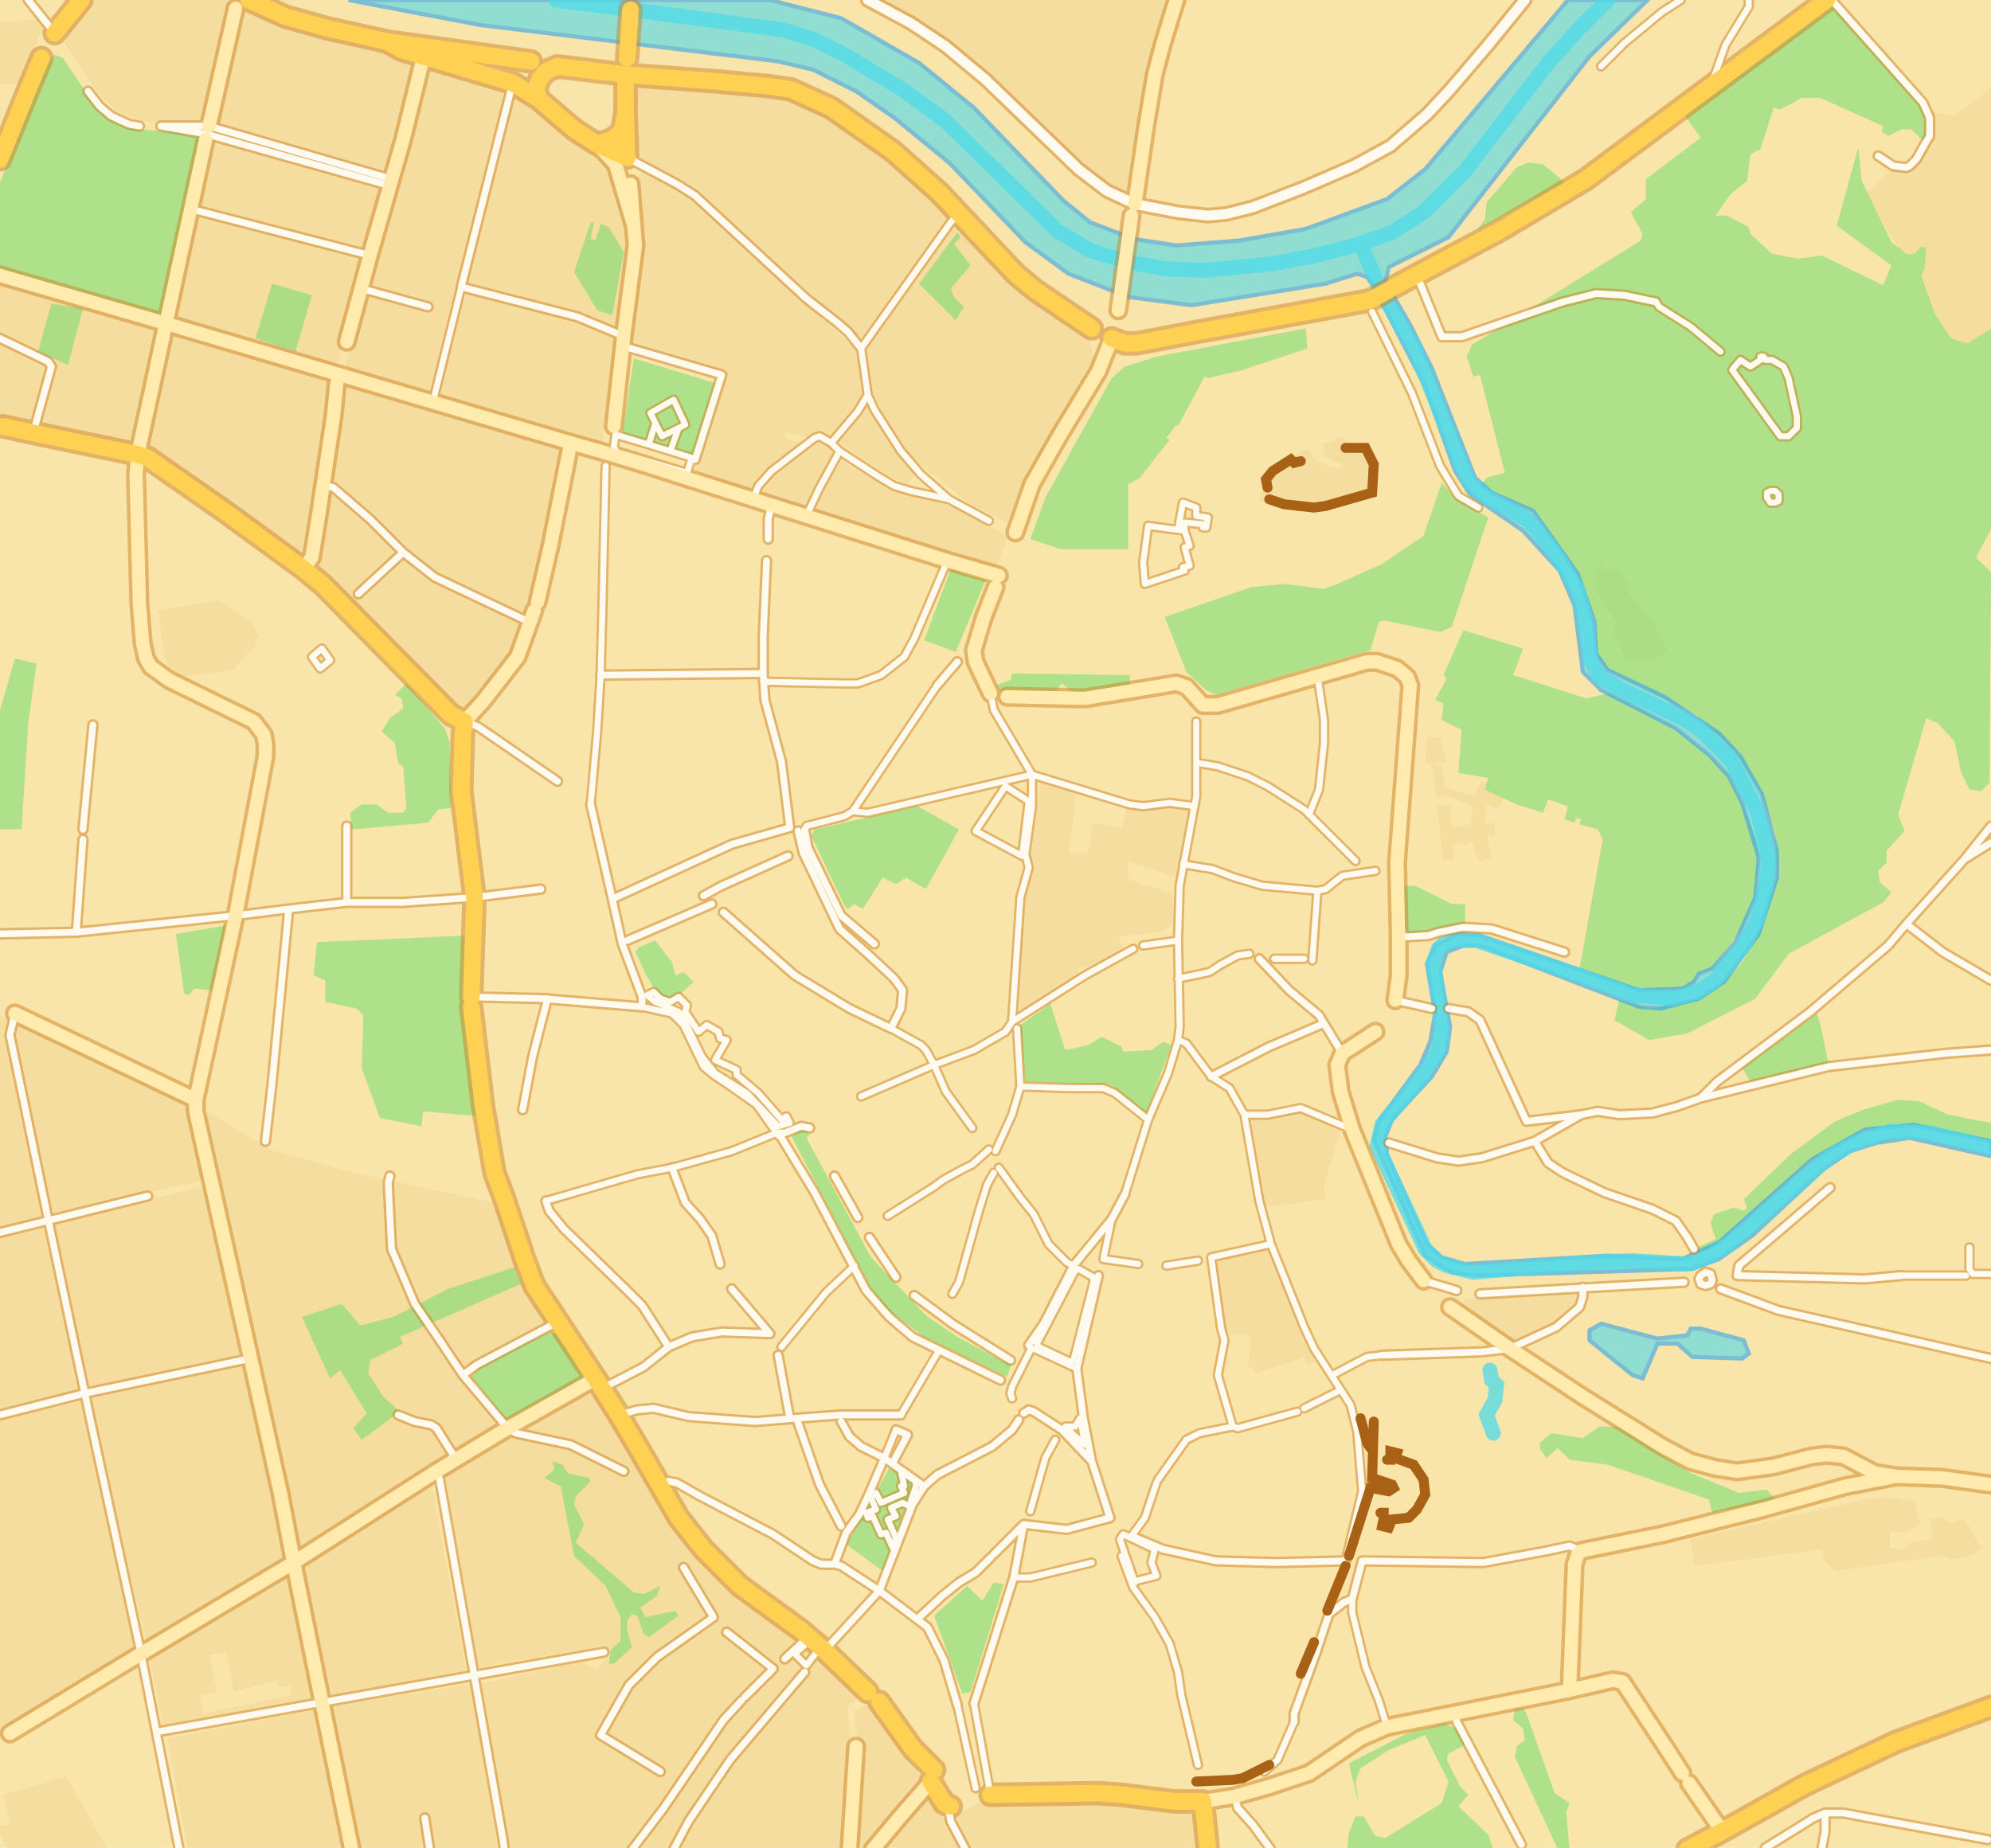
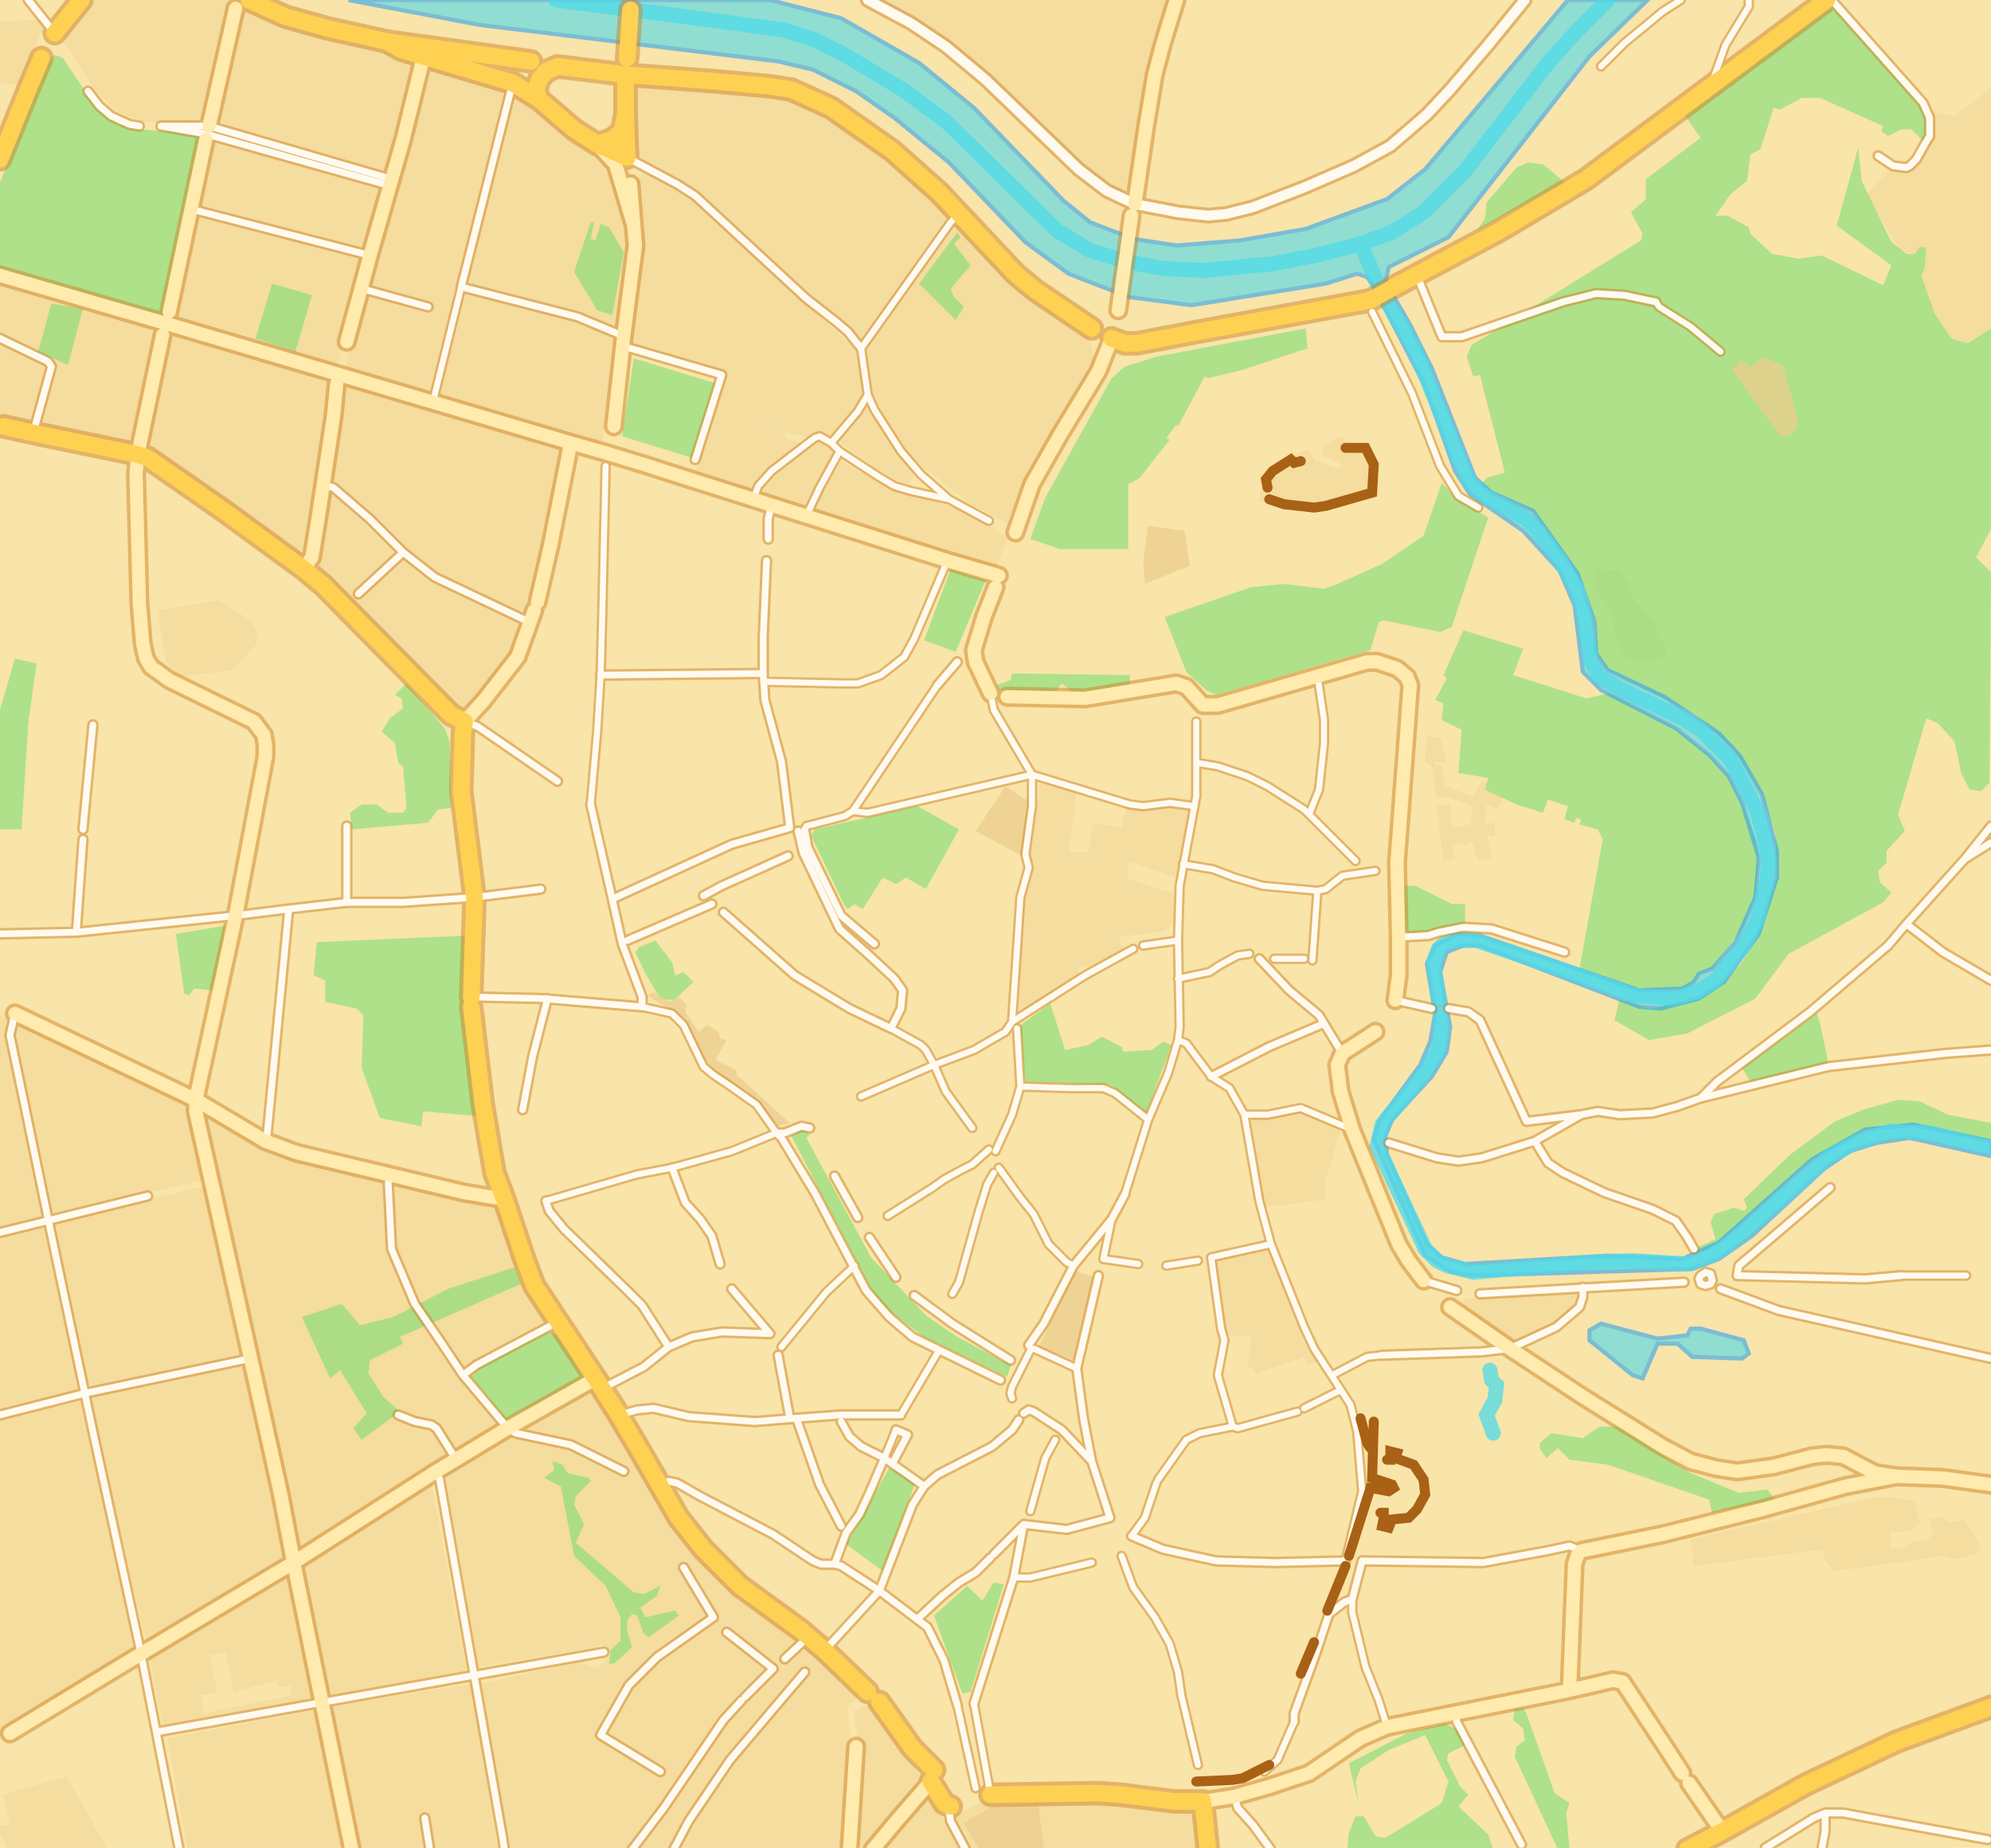
<svg xmlns="http://www.w3.org/2000/svg" viewBox="0 0 1200 1114" width="1200" height="1114">
  <style>.pp{fill:#f9e4a9}.sea{fill:#4ddaea;opacity:.62;stroke:#2ea5ef;stroke-width:3}.isle{fill:#f9e4a9}.block{fill:#ecce8d;opacity:.34}.old{fill:#ecce8d;opacity:.62;stroke:#ce8327;stroke-width:4;stroke-dasharray:14 8}.sand{fill:#ecce8d;opacity:.55}.green{fill:#64de6a;opacity:.5}.grave{fill:#3ab055;opacity:.34}.plaza{fill:#ecce8d;opacity:.75}.water{fill:#4ddaea;opacity:.62;stroke:#2ea5ef;stroke-width:2.5}.river{fill:none;stroke:#4ddaea;stroke-width:9;stroke-linecap:round;opacity:.75}.cs,.rd{fill:none;stroke-linecap:round;stroke-linejoin:round}.cs{stroke:#ce8327;opacity:.5}.cs .r0{stroke-width:16.89}.cs .r1{stroke-width:14.78}.cs .r2{stroke-width:12.14}.cs .r3{stroke-width:9.5}.cs .r4{stroke-width:6.97}.cs .r5{stroke-width:6.33}.rd .r0{stroke:#ffd152;stroke-width:11.61}.rd .r1{stroke:#ffd152;stroke-width:10.03}.rd .r2{stroke:#ffebad;stroke-width:7.92}.rd .r3{stroke:#fffaf0;stroke-width:5.91}.rd .r4{stroke:#fffaf0;stroke-width:4.01}.rd .r5{stroke:#fffaf0;stroke-width:3.59}.rail{fill:none;stroke:#957128;stroke-width:4.22}.tie{fill:none;stroke:#fffaf0;stroke-width:2.32;stroke-dasharray:7 7}.wall{fill:none;stroke:#a86115;stroke-width:6;stroke-linecap:round}</style>
  <defs>
-     <path id="r5" d="M476 677l-2-4-3 2-14-16-13-11 0-3-13-6 7-12-4-1-1-4-7-4-5 4-8-12 1-4-5-5-5 3-6-2-4-4-4 2 5 4 14 6 3 4 11 23 8 10 19 12 19 20 7-2M525 903l3 7-6 2 1 3 3-1 5 11 3-1 4 9 2-6-5-11 5-2-3-5 7-3 4 2 4-12 0-3-9-6 2 9-2 0 2 4-14 6-3-6-3 3M811 941l10-42-3-36-4-16-22-34-6-13M1049 217l6 4 6-4 0-2 2 0 1 2 4 0 7 4 3 7 5 23 0 7-5 5-5 0-29-40 5-6M626 812l-1-2 23-44 2-1 9 5 0 3-12 47-2 1-19-9M721 435l0 45-10 54-1 33M616 516l4-33-14-9-18 27 28 15M391 268l-20-6-1 7 1 3 2 1 41 12 3-9-26-8M692 317l22 3 3 9-3 1 3 11-4 1 1 2-24 8-1-13 3-22M622 467l-99 23-9-1M868 281l-17-44-24-49M578 129l-5 5-54 76M712 1022l-2-14-5-17-9-16-13-18-7-19M514 489l51-76M365 281l-2 89M794 407l4 27 0 14-3 28-6 15M752 468l12 6 22 14 31 31M685 953l-1 1-9-26 2-3 19 9-2 8 3 8-12 3M815 964l0 8 8 33 8 20 5 16M766 750l-7-26-9-52M610 616l5-75M615 541l5-18-2-8 4-29 0-19M278 173l-17 69M714 318l-1-1 1-2 11 1 0 2 2 0 1-6-7-1 0-5-8-3-3 16 4 1 0-2M750 672l14 0 20-4 31 13M405 704l36-10 27-11M471 812l27-33 17-16M392 249l7 14 14-7-7-15-14 8M545 396l6-11 20-47M404 272l5-14-10 5-4-8-4 13 13 4M965 40l14-14 23-19 11-7M622 467l59 18M736 801l2 7-4 21 9 31M710 567l1 52-1 8M523 238l4 9 16 25 12 14M1054 0l0 4-14 23-9 25M329 724l55-16M439 654l-9-6-6-5-12-25-7-7M597 418l2 10 23 39M597 1082l-10-55M563 642l24-9 19-11 4-6M786 800l-20-50M647 763l-4-2-11-11-9-18-8-10M590 730l-12 43-4 7M692 675l-20-16-7-3-20 0M654 588l-44 28M710 627l-6 20-12 28M577 1028l11 50M744 529l17 5 33 3M506 272l23 15 10 6 10 3M998 182l2 3 19 12 18 15M611 951l10 0 37-9M519 661l44-19M692 675l-14 45M460 411l48 1M621 911l9-32 6-11M543 853l23-39M360 440l-4 45M647 865l7 6-3-16-3 5-6 0 5 5M563 642l7 16 16 22M501 267l-7-4-3 1-26 20M523 238l-6 10-16 19 5 5M486 311l8-17 12-22M730 758l6 43M722 1064l-10-42M600 694l10-22 5-17M468 683l-12-17-17-12M794 537l-3 42M743 860l3 1 36-10M681 485l8 1 16-2 15 2M479 997l8-7 6 5-7 9-7-7M1185 769l-39 0M698 892l17-24 8-4M363 370l-1 37M730 758l36-8M762 1068l8-7 10-23M891 306l-12-7-11-18M682 926l8-11 7-21M615 655l-2-35M563 642l-5-9-3-3-18-10M623 813l-2 1-11 22-1 4 1 3M803 829l21-11 9-1M683 572l-29 16M362 407l-2 33M713 521l18 3 13 5M730 649l11 7 9 16M562 716l-27 17M199 398l-6 5-5-7 6-5 5 7M722 460l12 2 18 6M730 649l-15-20-5-2M645 656l-30-1M486 498l23-6 5-3M649 825l-26-12M519 210l4 28M1200 768l-11 0-2-3 0-13M572 301l24 13M735 582l-6 4-19 4M786 849l22-11M665 759l5-24M508 412l9 0 14-5M599 707l-4 7-5 16M549 296l23 5M1070 303l-3 0-2-3 0-3 2-1 3 0 2 2 0 4-2 1M555 286l17 15M384 708l21-4M615 722l-13-18M665 759l21 3M710 567l-21 3M580 705l-11 6-7 5M723 864l20-4M753 575l-7 1-11 6M596 693l-10 9-6 3M465 284l-8 9-3 8M809 528l20-3M703 763l19-3M809 528l-10 8-5 1M533 879l7-17M405 611l-18-4M768 578l18 0M531 407l14-11" />
-     <path id="r4" d="M95 1044l269-48M263 887l2 5 38 216 1 7M1037 777l35 13 128 29M1132 94l9 6 8 1 2-1 4-4 5-9 3-5 0-11-4-9-55-62M142 552l-96 10-46 1M430 975l-34 24-17 17-17 30 36 22M614 856l-4 6-12 10-33 17-8 7-7 11-20 52M378 95l30 16 11 7 67 62M85 997l-29-134M869 203l12 0 61-21 20-5 17 1 19 4M406 1115l9-17 25-37 45-53M56 863l-27-128M309 50l-31 123M436 550l43 38 33 20 25 12M892 780l123-7M925 688l8 13 9 6 25 12 29 10 14 7 7 10 4 7M108 1115l-23-118M460 384l0 22 1 16 10 37 5 40M369 542l72-33 35-10M236 108l-110-32M125 81l110 31M286 541l-43 3-34 0-35 4M447 1025l-11 12-36 53-19 25M932 935l-38 7-73-1M115 126l108 28M811 941l-42 1-36-1-32-7M464 804l-29-1-18 3-14 6-15 12-25 13M468 683l3 3 20 33 31 59M373 853l11-3 10-1 21 5 40 3 25-2M174 548l-10 105M387 607l-60-5-43-1M51 840l100-21M278 173l70 18 24 10 4 1M1146 769l-22 2-77-2M522 778l14 16 14 12 53 26M362 407l98-1M89 721l-89 22M917 1112l-39-74-1-6M481 501l3 13 22 46 18 16M920 676l-28-61-7-5-12-2M243 333l19 15 57 27M530 959l29 22 10 20 8 27M1025 662l10-10 56-42M527 569l-20-17-20-41-2-11M1025 662l77-19M867 562l15-3 17 1 44 14M1091 610l47-40 11-13M833 817l60-2 17-2M798 617l-33 14-35 18M306 861l5 3 33 7 32 16M953 672l10-2 13 2 20-1 15-4 14-5M329 724l2 6 9 11 38 37M1127 1096l71 13M1102 643l71-8M480 855l14 40 13 25M609 820l-35-22-23-17M29 735l-14-68M330 602l-9 35-6 32M280 435l8 3 48 33M279 829l8-6 49-26M56 437l-6 63M236 753l14 33 15 22M954 776l0 6-2 6-14 12-28 13M1200 591l-29-17-22-17M587 1027l18-57M356 485l13 57M380 210l55 16M475 516l-40 18-11 6M649 825l13-56M15 667l-9-43 3-13M50 506l-4 56M429 545l-51 22M647 763l-18 35-9 13M798 617l-3-5-18-15-18-19M537 620l6-12 1-11-5-7-15-14M617 919l26 3 26-7M678 720l-8 15-23 28M419 277l16-51M51 840l-51 13M1149 557l35-39M530 959l-33 36M466 925l-44-23M879 700l14-2 32-10M240 853l10 4 10 2 3 2 12 19M1068 746l35-30M462 338l-2 46M209 544l0-46M235 709l-1 4 2 40M837 689l29 9 13 2M780 1038l0-5 13-36M503 943l-8 0-5-2-24-16M378 778l9 9 16 25M793 997l8-24 9-7 5-2M1100 1093l-7 3-29 18M218 174l40 11M279 829l27 32M20 261l11-40M375 569l12 32 0 6M286 541l40-5M84 76l-6-1-11-5-7-6-7-9M744 1083l2 7 9 10 11 15M476 855l-7-38M243 333l-27 25M466 1006l-28-22M669 915l-11-34M405 704l8 21 9 10M194 292l7 2 22 19M31 221l-2-3-29-14M543 853l-36 0M430 975l-18-30M441 777l23 27M164 653l-4 35M507 857l5 9 7 6 14 7M856 171l13 32M578 954l-10 8-15 14M953 672l-33 4M1047 769l1-6 20-17M611 951l6-32M174 548l-32 4M925 688l28-16M530 959l-23-15-4-1M422 735l7 10 5 17M653 855l-4-30M573 1089l-1 3 1 6 9 17M126 76l-29 0M557 896l-24-17M540 770l-16-24M223 313l20 20M97 76l28 5M517 734l-14-25M510 924l8-11 6-13M369 542l6 27M480 855l27-2M1100 1093l11 0 16 3M658 881l-5-26M1173 635l27-2M422 902l-14-8-5-1-5 2M640 862l-17-11-3-1-3 2M658 881l-18-19M538 882l9-17-7-3M1200 498l-16 20M33 20l-16-20M1024 771l1 3 3 1 3-1 1-2-1-4-3-1-3 2-1 2M617 919l-18 18M265 808l14 21M597 939l-9 9-10 6M815 964l6-23M843 565l18-1 6-2M524 900l9-21M466 1006l-17 17M486 180l18 14M863 608l-22-5M953 935l-7-3-14 3M468 683l5 0 10-4 5 1M1098 1115l2-11 0-11M504 194l7 6 8 10M809 635l-11-18M878 778l-20-6M701 934l-19-8M465 304l-2 9 0 12M605 970l6-19M510 924l-7 19M488 986l-15 14M1184 518l16-10M256 1096l3 19M565 413l12-14" />
+     <path id="r5" d="M811 941l10-42-3-36-4-16-22-34-6-13M721 435l0 45-10 54-1 33M622 467l-99 23-9-1M868 281l-17-44-24-49M578 129l-5 5-54 76M712 1022l-2-14-5-17-9-16-13-18-7-19M514 489l51-76M365 281l-2 89M794 407l4 27 0 14-3 28-6 15M752 468l12 6 22 14 31 31M815 964l0 8 8 33 8 20 5 16M766 750l-7-26-9-52M610 616l5-75M615 541l5-18-2-8 4-29 0-19M278 173l-17 69M750 672l14 0 20-4 31 13M405 704l36-10 27-11M471 812l27-33 17-16M545 396l6-11 20-47M965 40l14-14 23-19 11-7M622 467l59 18M736 801l2 7-4 21 9 31M710 567l1 52-1 8M523 238l4 9 16 25 12 14M1054 0l0 4-14 23-9 25M329 724l55-16M439 654l-9-6-6-5-12-25-7-7M597 418l2 10 23 39M597 1082l-10-55M563 642l24-9 19-11 4-6M786 800l-20-50M647 763l-4-2-11-11-9-18-8-10M590 730l-12 43-4 7M692 675l-20-16-7-3-20 0M654 588l-44 28M710 627l-6 20-12 28M577 1028l11 50M744 529l17 5 33 3M506 272l23 15 10 6 10 3M998 182l2 3 19 12 18 15M611 951l10 0 37-9M519 661l44-19M692 675l-14 45M460 411l48 1M621 911l9-32 6-11M543 853l23-39M360 440l-4 45M563 642l7 16 16 22M501 267l-7-4-3 1-26 20M523 238l-6 10-16 19 5 5M486 311l8-17 12-22M730 758l6 43M722 1064l-10-42M600 694l10-22 5-17M468 683l-12-17-17-12M794 537l-3 42M743 860l3 1 36-10M681 485l8 1 16-2 15 2M1185 769l-39 0M698 892l17-24 8-4M363 370l-1 37M730 758l36-8M762 1068l8-7 10-23M891 306l-12-7-11-18M682 926l8-11 7-21M615 655l-2-35M563 642l-5-9-3-3-18-10M623 813l-2 1-11 22-1 4 1 3M803 829l21-11 9-1M683 572l-29 16M362 407l-2 33M713 521l18 3 13 5M730 649l11 7 9 16M562 716l-27 17M722 460l12 2 18 6M730 649l-15-20-5-2M645 656l-30-1M486 498l23-6 5-3M649 825l-26-12M519 210l4 28M572 301l24 13M735 582l-6 4-19 4M786 849l22-11M665 759l5-24M508 412l9 0 14-5M599 707l-4 7-5 16M549 296l23 5M555 286l17 15M384 708l21-4M615 722l-13-18M665 759l21 3M710 567l-21 3M580 705l-11 6-7 5M723 864l20-4M753 575l-7 1-11 6M596 693l-10 9-6 3M465 284l-8 9-3 8M809 528l20-3M703 763l19-3M809 528l-10 8-5 1M533 879l7-17M405 611l-18-4M768 578l18 0M531 407l14-11" />
+     <path id="r4" d="M95 1044l269-48M263 887l2 5 38 216 1 7M1037 777l35 13 128 29M1132 94l9 6 8 1 2-1 4-4 5-9 3-5 0-11-4-9-55-62M142 552l-96 10-46 1M430 975l-34 24-17 17-17 30 36 22M614 856l-4 6-12 10-33 17-8 7-7 11-20 52M378 95l30 16 11 7 67 62M85 997l-29-134M869 203l12 0 61-21 20-5 17 1 19 4M406 1115l9-17 25-37 45-53M56 863l-27-128M309 50l-31 123M436 550l43 38 33 20 25 12M892 780l123-7M925 688l8 13 9 6 25 12 29 10 14 7 7 10 4 7M108 1115l-23-118M460 384l0 22 1 16 10 37 5 40M369 542l72-33 35-10M236 108l-110-32M125 81l110 31M286 541l-43 3-34 0-35 4M447 1025l-11 12-36 53-19 25M932 935l-38 7-73-1M115 126l108 28M811 941l-42 1-36-1-32-7M464 804l-29-1-18 3-14 6-15 12-25 13M468 683l3 3 20 33 31 59M373 853l11-3 10-1 21 5 40 3 25-2M174 548l-10 105M387 607l-60-5-43-1M51 840l100-21M278 173l70 18 24 10 4 1M1146 769l-22 2-77-2M522 778l14 16 14 12 53 26M362 407l98-1M89 721l-89 22M917 1112l-39-74-1-6M481 501l3 13 22 46 18 16M920 676l-28-61-7-5-12-2M243 333l19 15 57 27M530 959l29 22 10 20 8 27M1025 662l10-10 56-42M527 569l-20-17-20-41-2-11M1025 662l77-19M867 562l15-3 17 1 44 14M1091 610l47-40 11-13M833 817l60-2 17-2M798 617l-33 14-35 18M306 861l5 3 33 7 32 16M953 672l10-2 13 2 20-1 15-4 14-5M329 724l2 6 9 11 38 37M1127 1096l71 13M1102 643l71-8M480 855l14 40 13 25M609 820l-35-22-23-17M29 735l-14-68M330 602l-9 35-6 32M280 435l8 3 48 33M279 829l8-6 49-26M56 437l-6 63M236 753l14 33 15 22M954 776l0 6-2 6-14 12-28 13M1200 591l-29-17-22-17M587 1027l18-57M356 485l13 57M380 210l55 16M475 516l-40 18-11 6M649 825l13-56M15 667l-9-43 3-13M50 506l-4 56M429 545l-51 22M647 763l-18 35-9 13M798 617l-3-5-18-15-18-19M537 620l6-12 1-11-5-7-15-14M617 919l26 3 26-7M678 720l-8 15-23 28M419 277l16-51M51 840l-51 13M1149 557l35-39M530 959l-33 36M466 925l-44-23M879 700l14-2 32-10M240 853l10 4 10 2 3 2 12 19M1068 746l35-30M462 338l-2 46M209 544l0-46M235 709l-1 4 2 40M837 689l29 9 13 2M780 1038l0-5 13-36M503 943l-8 0-5-2-24-16M378 778l9 9 16 25M793 997l8-24 9-7 5-2M1100 1093l-7 3-29 18M218 174l40 11M279 829l27 32M20 261l11-40M375 569l12 32 0 6M286 541l40-5M84 76l-6-1-11-5-7-6-7-9M744 1083l2 7 9 10 11 15M476 855l-7-38M243 333l-27 25M466 1006l-28-22M669 915l-11-34M405 704l8 21 9 10M194 292l7 2 22 19M31 221l-2-3-29-14M543 853l-36 0M430 975l-18-30M441 777l23 27M507 857l5 9 7 6 14 7M856 171l13 32M578 954l-10 8-15 14M953 672l-33 4M1047 769l1-6 20-17M611 951l6-32M174 548l-32 4M925 688l28-16M530 959l-23-15-4-1M164 653l-3 31M422 735l7 10 5 17M653 855l-4-30M573 1089l-1 3 1 6 9 17M126 76l-29 0M557 896l-24-17M540 770l-16-24M223 313l20 20M97 76l28 5M517 734l-14-25M510 924l8-11 6-13M369 542l6 27M480 855l27-2M1100 1093l11 0 16 3M658 881l-5-26M1173 635l27-2M422 902l-14-8-5-1-5 2M640 862l-17-11-3-1-3 2M658 881l-18-19M538 882l9-17-7-3M1200 498l-16 20M33 20l-16-20M1024 771l1 3 3 1 3-1 1-2-1-4-3-1-3 2-1 2M617 919l-18 18M265 808l14 21M597 939l-9 9-10 6M815 964l6-23M843 565l18-1 6-2M524 900l9-21M466 1006l-17 17M486 180l18 14M863 608l-22-5M953 935l-7-3-14 3M468 683l5 0 10-4 5 1M1098 1115l2-11 0-11M504 194l7 6 8 10M809 635l-11-18M878 778l-20-6M701 934l-19-8M465 304l-2 9 0 12M605 970l6-19M510 924l-7 19M488 986l-15 14M1184 518l16-10M256 1096l3 19M565 413l12-14" />
    <path id="r3" d="M728 130l11-1 16-4 31-12 30-13 22-12 22-19 14-15M523 0l26 14 21 14 24 20 28 27M684 123l26 5 18 2M650 102l17 13 17 8M622 75l28 27M874 54l23-27M897 27l22-27" />
-     <path id="r2" d="M118 663l0 7 51 230 8 42M100 195l244 72M177 942l35 173M416 289l155 49M848 408l2 5-2 27-6 80 1 45M954 842l48 30 17 9 15 4 13 2 22-3M734 425l90-26 6 0 12 4 6 5M9 611l109 52M124 84l-24 111M142 552l-24 111M836 1041l110-22M359 831l-53 30-43 26M84 364l2 24 2 9 3 5 11 8 51 25M715 414l-6-2-55 9-47-1M177 942l-92 55M0 166l100 29M263 887l-86 55M815 681l28 69 6 10 9 12M344 267l-12 61-8 35M160 456l-18 96M85 997l-79 48M83 274l-1 12 2 78M946 1019l3-76 2-6 2-2M100 195l-17 79M322 368l-10 28-21 27-11 12M765 1077l24-8 31-21 16-7M946 1019l26-6 6 1 25 38M142 5l-16 71M829 622l-20 13-3 7 2 16 7 23M376 202l7-54-1-12M516 1053l-4 62M1002 925l60-15M192 311l9-60M674 187l8-57M370 257l6-55M360 87l11 12 11 37M209 206l14-52M910 813l44 29M1062 910l50-14M691 75l5-30 5-19M953 935l49-10M684 123l7-48M243 84l11-45M1143 890l-13-2-19-10-10-1M639 262l23-38M874 788l36 25M223 154l12-42M843 565l0 23-2 15M1018 1075l20 29M622 292l17-30M183 343l5-7 4-25M1069 884l23-6 9-1M571 338l31 9M1112 896l31-6M612 321l10-29M541 1097l20-23M235 112l8-28M388 280l28 9M1171 891l29 4M597 418l-9-19-1-7M1143 890l28 1M701 26l8-26M382 136l-2-25M153 435l6 8 1 6 0 7M365 273l23 7M715 414l10 11 9 0M526 1115l15-18M344 267l21 6M744 1083l21-6M1003 1052l11 17M662 224l8-20M587 392l6-20M201 251l2-20M593 372l7-18M725 1086l19-3" />
+     <path id="r2" d="M118 663l0 7 51 230 8 42M100 195l244 72M177 942l35 173M416 289l155 49M848 408l2 5-2 27-6 80 1 45M954 842l48 30 17 9 15 4 13 2 22-3M160 688l19 7 101 24M734 425l90-26 6 0 12 4 6 5M9 611l109 52M142 552l-24 111M836 1041l110-22M359 831l-53 30-43 26M84 364l2 24 2 9 3 5 11 8 51 25M715 414l-6-2-55 9-47-1M177 942l-92 55M124 84l-22 104M0 166l100 29M263 887l-86 55M815 681l28 69 6 10 9 12M344 267l-12 61-8 35M160 456l-18 96M85 997l-79 48M83 274l-1 12 2 78M946 1019l3-76 2-6 2-2M322 368l-10 28-21 27-11 12M765 1077l24-8 31-21 16-7M946 1019l26-6 6 1 25 38M98 202l-15 72M142 5l-16 71M829 622l-20 13-3 7 2 16 7 23M376 202l7-54-1-12M516 1053l-4 62M1002 925l60-15M192 311l9-60M674 187l8-57M370 257l6-55M360 87l11 12 11 37M209 206l14-52M910 813l44 29M1062 910l50-14M691 75l5-30 5-19M953 935l49-10M118 663l42 25M684 123l7-48M243 84l11-45M1143 890l-13-2-19-10-10-1M639 262l23-38M874 788l36 25M223 154l12-42M843 565l0 23-2 15M1018 1075l20 29M622 292l17-30M183 343l5-7 4-25M1069 884l23-6 9-1M571 338l31 9M1112 896l31-6M612 321l10-29M541 1097l20-23M235 112l8-28M388 280l28 9M1171 891l29 4M597 418l-9-19-1-7M1143 890l28 1M701 26l8-26M382 136l-2-25M280 719l24 4M153 435l6 8 1 6 0 7M365 273l23 7M715 414l10 11 9 0M526 1115l15-18M344 267l21 6M744 1083l21-6M1003 1052l11 17M662 224l8-20M587 392l6-20M201 251l2-20M593 372l7-18M725 1086l19-3" />
    <path id="r1" d="M872 156l32-17 52-31 145-108M477 54l24 11 37 26 28 25 46 49 12 10M183 343l12 10 77 78 8 4M1088 1076l55-26 57-21M304 723l-6-16-7-41-7-59M722 200l104-19M233 25l9 5 67 20 16 10M497 995l-14-12-37-27-22-22M320 37l-87-12M359 831l-37-56-6-16M597 1082l65-1 14 1M424 934l-15-19-23-40M20 261l63 13M286 541l-8-64M83 274l6 2 46 32M284 601l2-60M135 308l48 35M1038 1104l50-28M377 45l54 4M670 204l8 3 7 0 37-7M150 0l22 10 25 7M676 1082l32 4 17 0M431 49l33 3 13 2M0 96l17-42M325 60l21 18 14 9M278 477l1-35 1-7M377 45l-41-5M624 175l34 23M316 759l-12-36M197 17l36 8M523 1020l-26-25M550 1054l-20-28M842 172l30-16M725 1086l3 29M378 35l2-29M360 87l9-3 6-5 2-11M378 95l-1-27M336 40l-7 3-4 5-2 6 2 6M386 875l-13-22M33 20l16-20M373 853l-14-22M1017 1115l21-11M377 68l0-23M17 54l8-19M561 1074l8 13 4 2M360 87l18 8M826 181l16-9M563 1067l-13-13M2 257l18 4" />
  </defs>
  <rect class="pp" width="1200" height="1114" />
  <path class="block" d="M290 1015l16 100 204 0 3-57-2-29 6-6 0-4-33-33-35-26-30-27-61-96-90 52 20 116 71-12 3-2 7 6-9 9-11-4-59 13ZM210 224l-2-3 51-181 43 10 16 9 22 20 27 16 13 51-7 65-10 55-6 2-147-44ZM213 707l89 19 10 36 19 34 0 7-39 18-7 7 0 5 20 23-125 78-33-157 52-14-2-7 6-2-4-13 12-3-1-15 3-16ZM145 8l5-3 18 9 81 21 4 3-50 184-100-30 42-184ZM194 344l-4-8 17-106 132 39-14 73-17 54-25 30-9 0-5-3-75-79ZM519 206l-94-85-43-28 1-42 5-2 75 6 17 4 41 23 51 46 1 5-54 73ZM576 134l36 39 44 29 4 16-44 76-9 21-22-11-38-30-16-24-7-18-2-22 54-76ZM0 855l49-10 33 150-82 49ZM704 0l-11 38-13 76-5 2-18-10-74-69-21-17-36-20ZM483 267l-31 29-33-11 17-60-58-17 9-72-3-27 3-5 9 2 19 11 73 68-24 12-15 36 5 2-2 11 8 2-3 9 16 4 0 3 10 3ZM172 940l-80 50-4-1-35-147 29-6 8 42 67-12 15 74ZM101 200l3-1 97 29-18 109-5-1-92-65 15-71ZM59 836l-8-1-20-98 93-22 20 103-85 18ZM260 894l21 113-83 16-17-80 79-49ZM31 732l93-21-12-48-101-46-3 3-1 6 24 106ZM285 1015l15 100-85 0-16-86 86-14ZM662 581l16-7-4-9 28-4 6-6-1-16-27-9 0-11 29 10 8-42-38-1-3 13-17-3-3 18-12 0 5-37-22-5-6 46 2 3-7 30-2 57 4 1 33-21-2-4 13-3ZM193 1034l16 81-96 0-12-67 88-17 4 3ZM0 169l97 29-17 71-80-16ZM1200 198l-14 9-10-3-10-15-8-23 2-4 1-13-4 0-3 4-9-2-20-34 15-15 9 1 12-13 3-23 14 3 22-17ZM39 26l0-5 17-21 81 0 3 3-14 64-7 8-33-2-16-6-12-12-19-29ZM98 1040l-8-42 82-49 3 0 15 75-92 16ZM126 684l-4-11 3-3 38 23 50 14-3 16 1 15-12 3 4 13-6 2 2 7-52 14-21-93ZM529 1115l30-35 10 17 28-13 70-1 49 9 5 5 2 18ZM1019 928l109-25 13 0 13 2 3 13-6 5-12 1 0 9 7 1 7-5 8 0 4-4-2-9 7-1 6 3 8-2 10 17-4 4-13 3-6-2-65 9-6-6-2-7-77 10-2-16ZM484 263l-27-6 3-9-8-2 2-11-5-2 15-36 24-12 27 25 4 9 2 13-1 9-17 23-9-3-7 4-3-2ZM0 745l27-5 21 97-2 2-46 11ZM492 309l105 33 4-1 6-17-25-16-46-14-29-16-17 27 2 4ZM82 836l64-14 11 44-67 12-8-42ZM787 811l-22-58-33 6 7 46 15 0-2 20 3-1 2 4 29-10 2 5 6-2-7-10ZM761 728l-7-55 30-3 24 11-10 33 1 9-38 5ZM525 1027l32 47-34 41-9 0 4-59-3-21 1-4 9-4ZM156 383l-2 3 1 2-15 16-32 4-8-9-5-31 37-6 19 12 5 9ZM5 1115l-5-9 0-5 6-1-4-18 38-11 25 44ZM784 272l5-1 4 7 14 5 2-3-11-5-1-7 12-5 4 6 11 0 5 11-2 17-35 10-33-5 2-12 23-18ZM0 740l24-5 2-4-22-102 1-14-5-3ZM863 462l3 19 6-1 16 6-2 11-11 2-1-14-8 1 4 33 7-1-2-9 7-1 0 2 5-3 4 12 8-2-3-13 5 0 0-8-6 1 1-12 7 3 3-8-11-4 1-4-3-1-5 9-17-6-2-13-5 0 1-2 6 1 0-6-2 0 0-9-9-1-1 15 4 3ZM951 780l-2 7-12 12-26 11-30-23 2-4 68-3ZM962 342l3-2 2 4 8-1 7 10-2 2 18 22 1 6 6 8-2 4-9 4-14-2-8-17 2-5-12-20 0-13ZM131 986l-3-8 31-19 14 4 3 3 11 56-11 2-2-19-2 1-3-14-7 1-1-6 11-2-3-13-2-1-2 6-6-3 0-6-3 2 2 3-4 2-2-3-3 2 1 2-19 10ZM522 244l3 0 15 26 12 15-5 7-15-7-27-19 17-22ZM458 298l24 8 4-1 16-28-1-8-9-4-23 19-11 11 0 3ZM0 13l24-1 2 4-14 35-12-1ZM136 996l-10 2 5 22-10 2 2 11 53-11-1-6-7 1-1-4-26 7-5-24Z" />
  <path class="green" d="M1200 198l-14 9-10-3-10-15-8-23 2-4 1-13-4 0-3 4-5 0-9-7-18-37-2-20-13 47 33 24-5 12-37-18-14 2-16-3-13-12-1-4-13-7-7 0 9-13 10-8 2-16 6-3 8-25 4 1 13-7 11 0 38 17-1 3 4 3 8-4 6 0 7 7 3-3-2-16-56-64-89 67 10 14-33 25 0 12-9 8 7 13-1 4-102 63-3 7 4 12 4-1 15 59-11 3-4 5 32 15 22 30 9 16 7 23 0 17 7 10 53 27 23 21 17 27 8 24 1 26-11 34-10 17-11 12-15 10-29 6-19-5-3 12 21 12 23-4 41-21 20-27 57-31 5-6-7-6-1-7 5-5 0-7 11-12-4-10 17-58 7 3 10 11 4 19 5 10 7 1 5-5 1-127-9-9 9-17ZM970 418l40 21 20 16 12 13 8 16 9 23 1 10-2 24-8 19-18 24-8 3-3 5-7 4-26 1-36-13 14-78-3-6-11-3 1-3-3-1-1 3-6-2 2-8-12-4-3 8-16-5-19-9 2-7-18-3 2-26-12-6 1-10-5-2 7-13-2-2 12-27 36 11-6 16 44 14 14-3ZM0 163l98 27 24-107-6-3-33-2-11-3-14-10-20-30-5-2-4 4-29 73ZM774 352l-20 2-52 18 13 33 12 11 6 3 93-27 5-17 3-1 34 7 7-3 22-66-20-12-8-9-11 32-25 17-27 12-8 3-24-3ZM282 564l-91 4-2 20 7 3 0 13 19 4 4 4-1 32 11 30 25 5 1-9 35 3-10-66 2-43ZM697 215l90-17 1 12-39 13-21 5-2-1-16 30-1-1-6 8 2 1-18 23-7 4 0 39-41 0-18-6 9-25 40-72 8-7 19-6ZM509 546l2 2 4-3 5 3 12-19 8 4 6-4 12 7 20-36-25-14-62 14-2 4 20 42ZM314 774l-73 32 2 4-20 10-1 8 9 14 10 9-23 17-5-7 8-9-16-26-6 5-17-37 24-8 11 13 20-5 33-17 40-13 4 10ZM642 633l14-3 8-5 12 6 1 3 17-1 7-5 5 2-15 41-22-17-51-2-3-34 18-13 9 28ZM238 419l7-7 23 27 3 8 1 40-8 1-6 8-46 4-1-10 7-5 9 0 7 5 9 0 2-3-2-25-3-2-2-12-8-7 5-8 8-6-1-6-4-2ZM897 1106l3 9-88 0 1-10 4-10 5 0 7 12 6 1 34-21 4-13-14-28-22 9-17 11-3 8 2 14-6-25 35-18 23-6 8 4 4 9-10 5-1 4 8 16 5 5-6 7 18 17ZM1200 688l-47-10-29 3-32 18-56 50-12 7-1-4 11-5-3-10 2-5 12-4 6 2 2-2-2-5 28-27 27-20 17-7 21-6 13 1 17 8 26 5ZM382 216l49 15-14 45-42-13 7-47ZM975 860l-11 0-10 7-19-3-7 6 0 3 4 6 7-6 7 7 23 3 61 21 2 8 38-8-5-6-17 2-29-12-44-28ZM488 684l-2 2 39 72 33 35 19 13 28 15 1-2 4 2-3 9-50-24-23-17-9-12-48-92 7-5 4 4ZM352 831l-15-26-6-2-39 18-8 9 21 26 47-25ZM22 400l-13-3-9 31 0 72 13 0 4-64 5-36ZM279 567l-17 1 0 6-15 8 1 10 5 1 2 8-7 3 0 3 6 1 0 5 7 5-7 3-5-2 4 11 20-1 4-13 2-49ZM338 896l-10-5 6-5-1-5 6 2 3 5 13 3 1 2-9 9-1 5 6 12-5 11 35 30 6 1 10-5-2 6-10 7 3 6 18-4 2 3-18 13-3-2-4-11-3-1-3 4 0 6 3 10-11 10-3 0 1-8 6-6 0-14-9-19-19-18-8-42ZM580 1021l-17-47 20-18 9 9 7-11 6 1-20 65-5 1ZM510 931l26-46 16 8-20 54-22-16ZM362 135l5 2 9 15-7 38-9-3-14-23 10-30 2 0-2 10 3 1 3-10ZM946 1087l-2 6 2 22-7 0-26-56 1-6 5-4-1-7-6-5 1-7 5 0 2 3 17 48 9 6ZM1097 617l-2-6-45 33 5 8 47-11-5-24ZM576 393l-19-7 16-43 21 7-18 43ZM154 204l10-33 24 7-10 34-24-8ZM106 563l30-5-8 39-11-1-3 4-3-1-5-36ZM943 110l-13-11-9-1-7 3-18 21-1 10-5 7 53-29ZM883 558l-34 5-3-2 0-27 7 0 22 11 8 0 0 13ZM681 407l-71-1-1 4-8 3 1 3 8 1 26 0 4-5 6 5 6 0 29-4 0-6ZM576 193l-22-22 23-31 2 3-4 4 10 13-12 14 2 5 6 6-5 8ZM41 220l-18-8 8-29 19 3-9 34ZM418 592l-6-6-5 2-2-8-10-13-10 4-2 3 6 13 9 15 8 1 12-11Z" />
  <path class="water" d="M464 0l43 11 47 27 33 27 54 56 16 13 26 10 26 4 38-3 40-7 49-18 23-18 86-102 48 0-35 34-85 109-36 18-2 9-7 3-4-6-6-2-19 6-81 13-38-5-36-14-26-19-46-48-33-27-23-16-26-13-21-5-180-22-79-15ZM1200 688l-47-10-29 3-32 18-56 50-22 10-45-2-86 5-14-4-9-8-24-54-1-11 4-10 24-26 9-15 2-15-6-33 4-12 10-4 10 0 96 37 13 1 23-6 15-10 21-29 11-34 0-16-9-34-13-23-13-14-33-22-34-16-7-10-1-19-10-29-27-38-25-11-10-9-26-66-13-26-15-26-7 3 31 60 18 51 9 14 32 22 22 24 9 21 5 40 11 11 45 23 20 16 12 13 8 16 10 33-2 24-12 27-14 16-8 3-3 5-7 4-26 1-96-33-13-1-14 7-5 11 5 30-3 17-6 14-25 34-3 11 31 70 16 10 13 2 132-4 16-6 20-14 43-40 16-11 16-5 20-3 49 11ZM965 798l-7 4 0 6 26 21 6 2 9-21 12 0 9 8 30 1 4-3-3-8-26-7-6 0-2 4-18 2-34-9Z" />
+   <path class="plaza" d="M590 1115l-9-16 17-10 28-1 3 27ZM1049 217l6 4 8-6 12 6 8 30 0 7-5 5-5 0-29-40 5-6ZM626 812l22-46 11 4-12 50-21-8ZM476 677l-32-29 0-3-13-6 7-12-4-1-1-4-7-4-5 4-8-12 1-4-5-5-5 3-10-6-4 2 22 14 11 23 8 10 19 12 19 20 7-2ZM616 516l4-33-14-9-18 27 28 15ZM692 317l22 3 3 21-27 11-1-13 3-22Z" />
  <path class="river" d="M1200 692l-37-9-24-1-21 7-15 8-62 54-10 6-14 5-33-2-25 1-71 6-16-4-6-3-7-7-29-62 3-13 3-4 21-25 10-16 2-11-1-14-4-28 3-8 3-3 6-2 14 0 67 23 28 10 23 2 8-2 7-2 11-7 17-21 8-15 6-24 1-13-3-15-4-14-10-20-6-11-18-18-11-7-36-17-14-8-5-9-5-32-4-13-11-18-13-17-6-6-25-14-9-8-7-15-26-65-20-34-13-30M969 0l-18 18-18 20-50 65-25 25-19 12-19 7-27 7-26 5-41 4-24-1-22-4M680 158l-23-7-20-12-67-66-26-19-35-21-18-9-19-6-90-12M382 6l-47-6M900 864l-4-11 5-9 1-9-3-3-1-6" />
  <g class="cs">
    <use href="#r5" class="r5" />
    <use href="#r4" class="r4" />
    <use href="#r3" class="r3" />
    <use href="#r2" class="r2" />
    <use href="#r1" class="r1" />
  </g>
  <g class="rd">
    <use href="#r5" class="r5" />
    <use href="#r4" class="r4" />
    <use href="#r3" class="r3" />
    <use href="#r2" class="r2" />
    <use href="#r1" class="r1" />
  </g>
  <path class="wall" d="M813 938l13-41 11 2 3-2-1-2-12-4 1-34M765 301l9 3 18 2 7-1 28-8 1-17-5-10-12 0M832 912l2 0 0 3-1 5 4 1 2-5 10-1 5-5 5-9-1-9-6-9-11-4 1-3-4-1 0 5-2 0M721 1074l22-1 6-1 16-8M784 278l-4 1-2-2-11 7-4 5 1 5M800 971l11-27M784 1009l8-19M826 873l-2-3-4-15" />
</svg>
